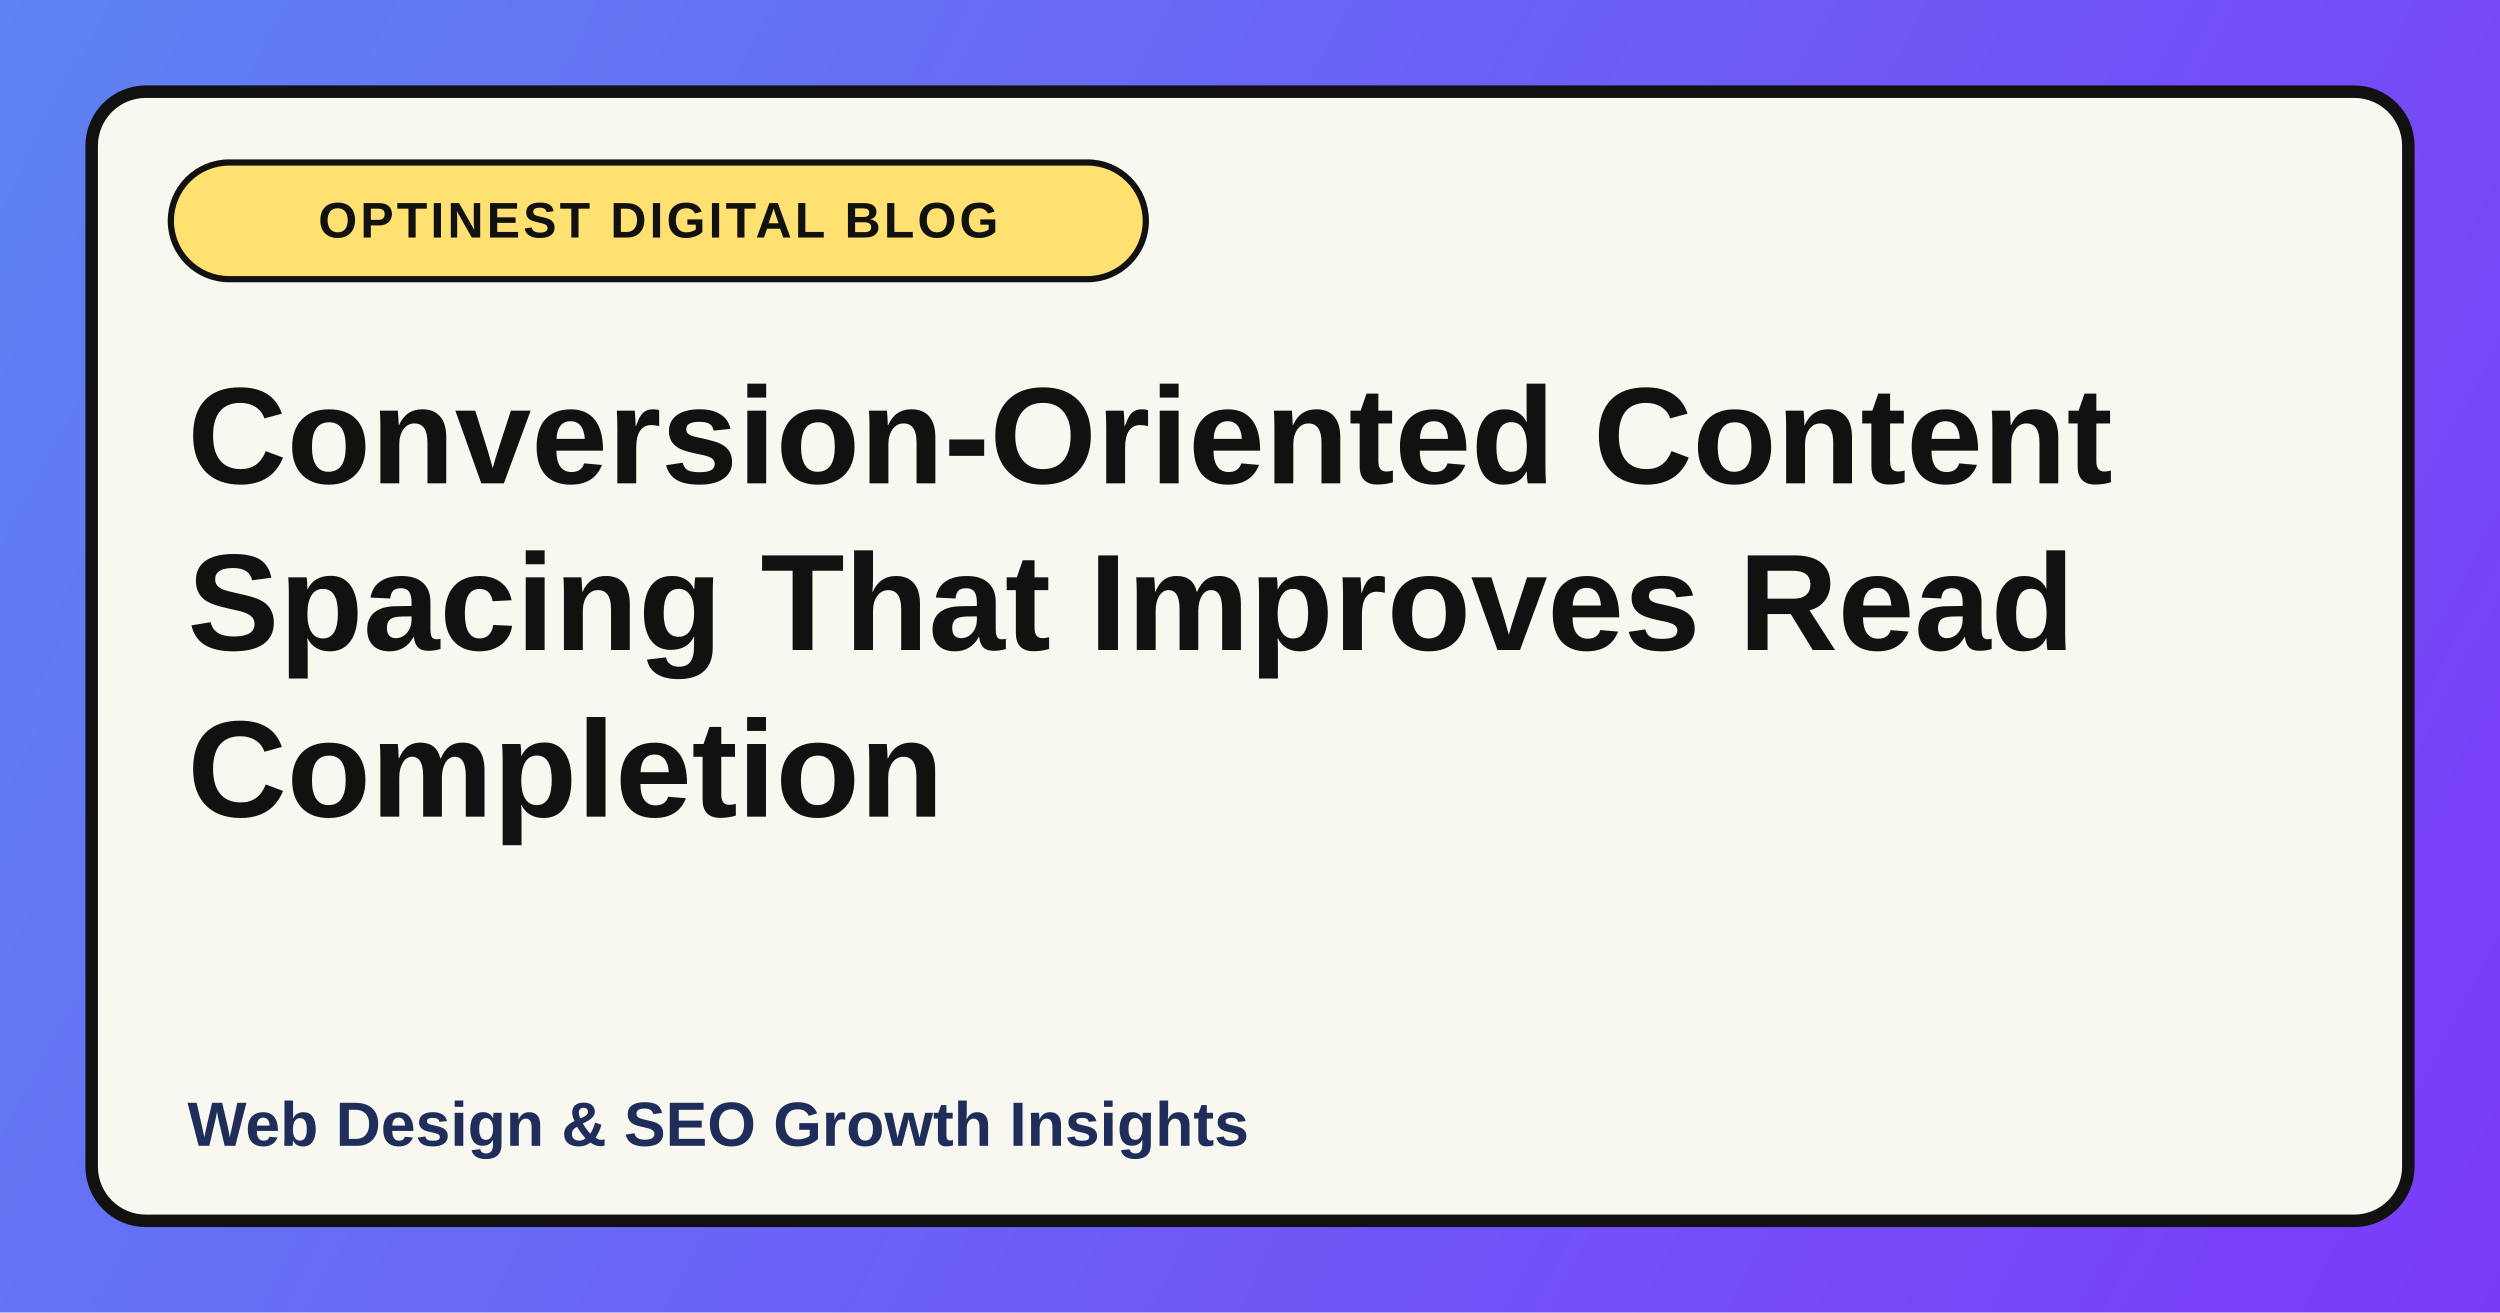
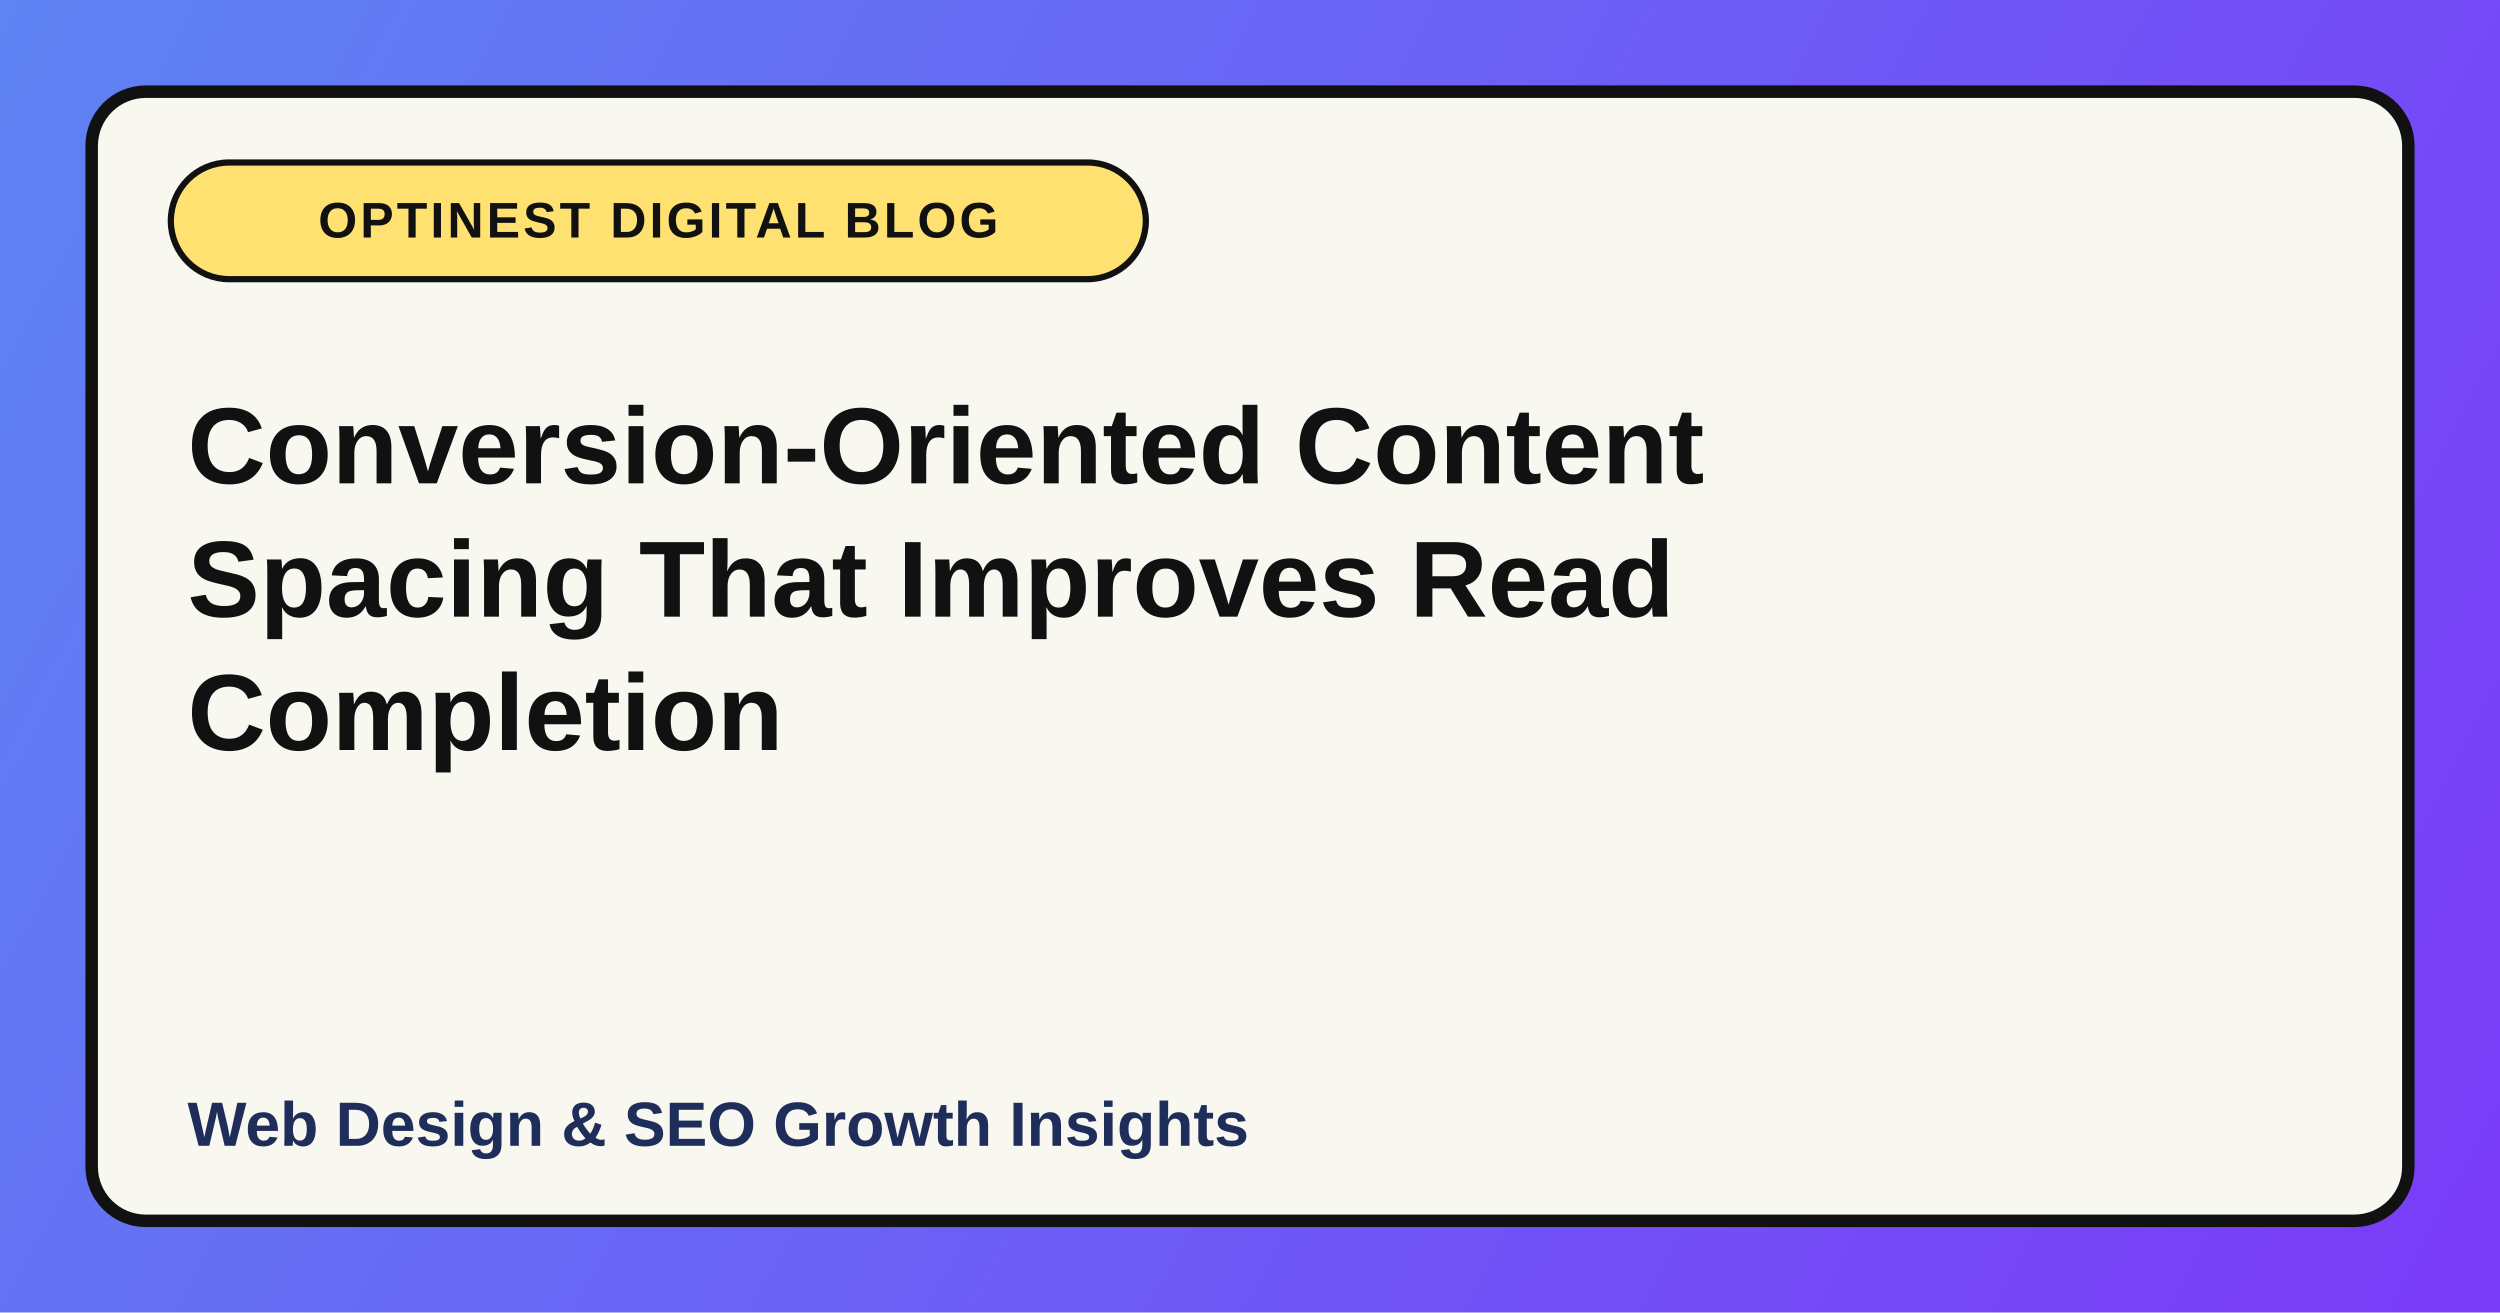
<svg xmlns="http://www.w3.org/2000/svg" width="1200" height="630" viewBox="0 0 1200 630" fill="none">
  <defs>
    <linearGradient id="bg" x1="0" y1="0" x2="1200" y2="630" gradientUnits="userSpaceOnUse">
      <stop offset="0%" stop-color="hsl(225 86% 66%)" />
      <stop offset="100%" stop-color="hsl(260 92% 60%)" />
    </linearGradient>
  </defs>
  <rect width="1200" height="630" fill="url(#bg)" />
  <rect x="44" y="44" width="1112" height="542" rx="26" fill="#F8F8F0" stroke="#111" stroke-width="6" />
  <rect x="82" y="78" width="468" height="56" rx="28" fill="#FFE171" stroke="#111" stroke-width="3" />
  <text x="316" y="114" text-anchor="middle" font-family="Arial, sans-serif" font-size="24" font-weight="700" letter-spacing="1.5" fill="#111">OPTINEST DIGITAL BLOG</text>
-   <text x="90" y="232" font-family="Arial Black, Arial, sans-serif" font-size="66" font-weight="900" fill="#111">
+   <text x="90" y="232" font-family="Arial Black, Arial, sans-serif" font-size="52" font-weight="900" fill="#111">
    <tspan x="90" dy="0">Conversion-Oriented Content</tspan>
-     <tspan x="90" dy="80">Spacing That Improves Read</tspan>
-     <tspan x="90" dy="80">Completion</tspan>
+     <tspan x="90" dy="64">Spacing That Improves Read</tspan>
+     <tspan x="90" dy="64">Completion</tspan>
  </text>
  <text x="90" y="550" font-family="Arial, sans-serif" font-size="30" font-weight="700" fill="#1f2d5a">Web Design &amp; SEO Growth Insights</text>
</svg>
